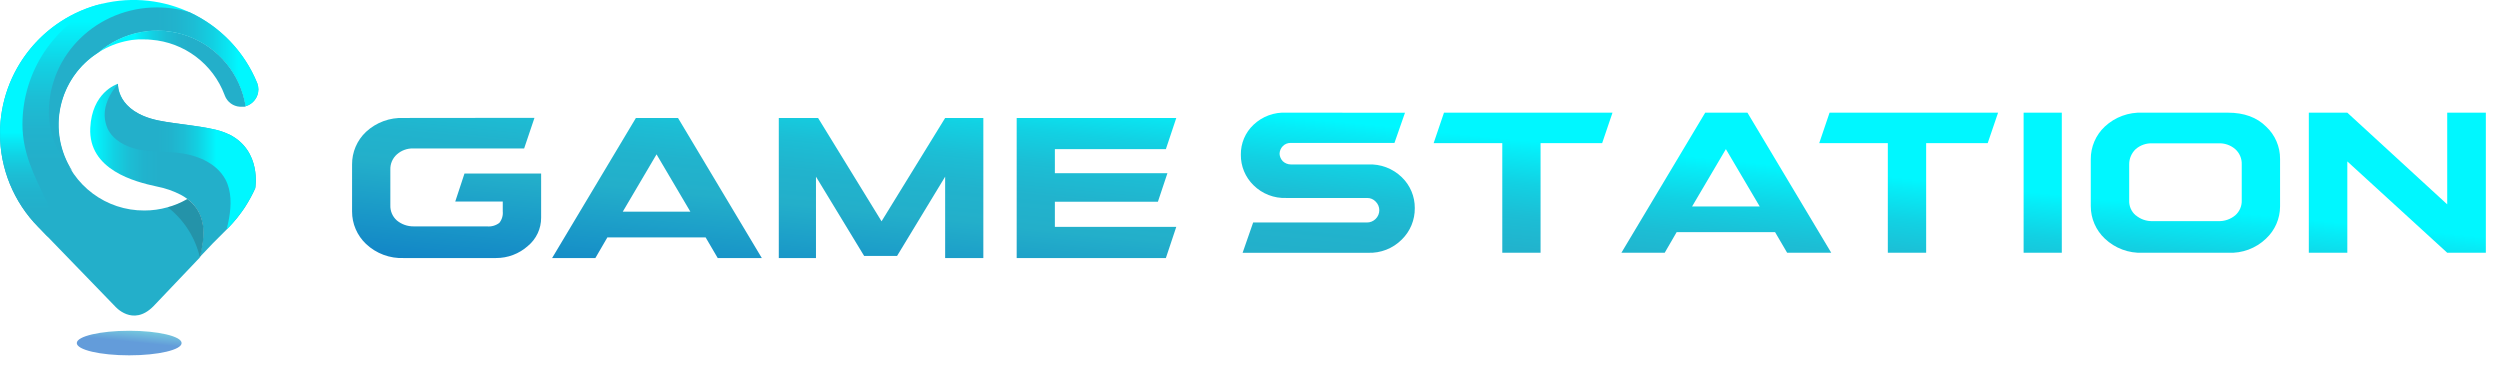
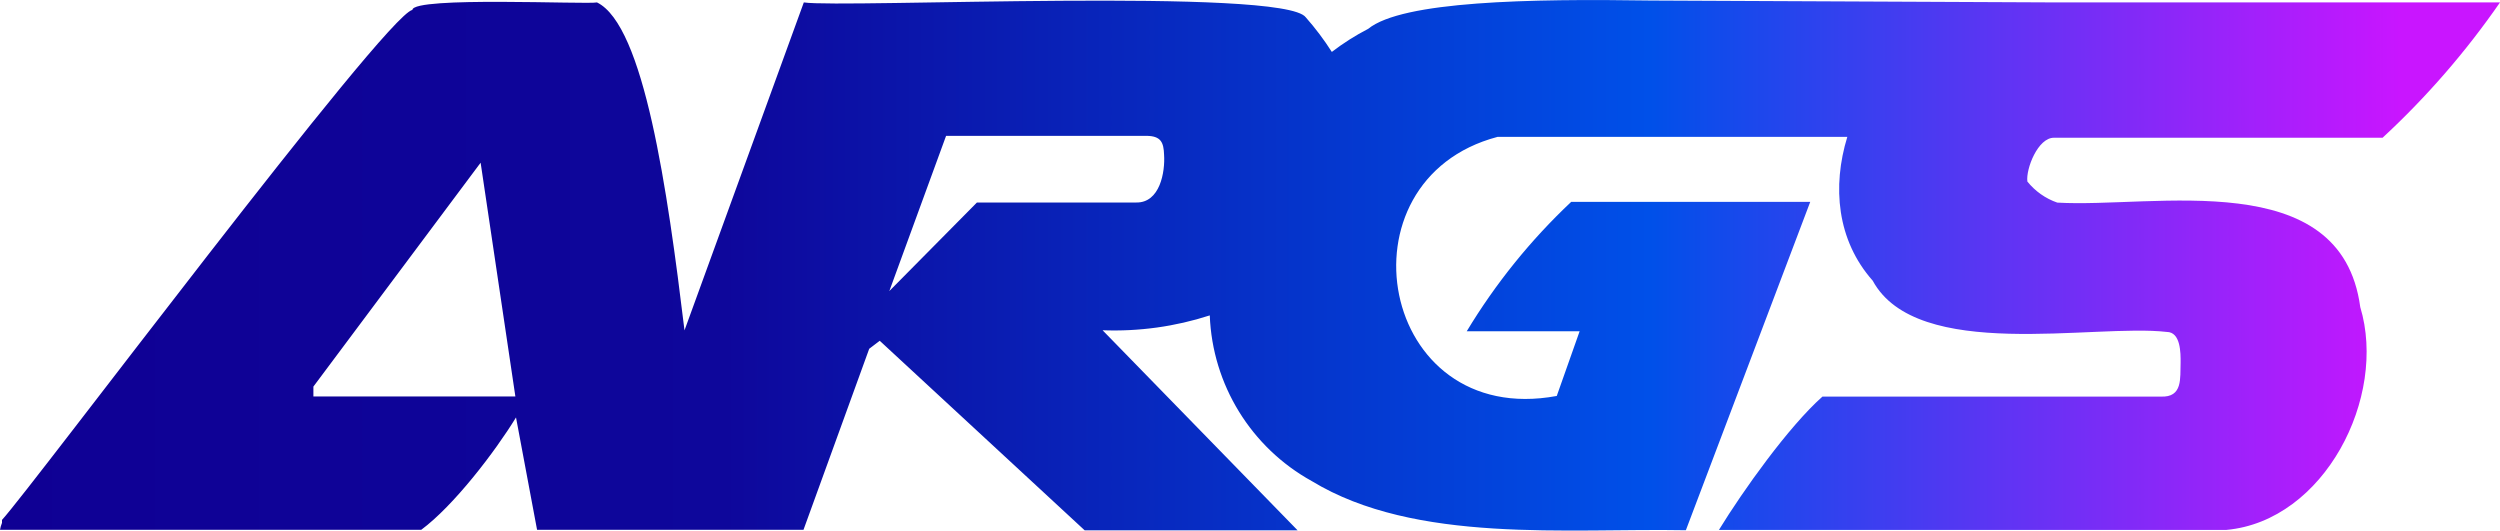
- <svg xmlns="http://www.w3.org/2000/svg" xmlns:xlink="http://www.w3.org/1999/xlink" viewBox="0 0 566.87 82.97">
+ <svg xmlns="http://www.w3.org/2000/svg" viewBox="0 0 237.4 50.34">
  <defs>
-     <style>.cls-1,.cls-26{fill:none;}.cls-2{clip-path:url(#clip-path);}.cls-3{fill:url(#linear-gradient);}.cls-4{clip-path:url(#clip-path-2);}.cls-5{fill:url(#linear-gradient-2);}.cls-6{clip-path:url(#clip-path-3);}.cls-7{fill:url(#linear-gradient-3);}.cls-8{clip-path:url(#clip-path-4);}.cls-9{fill:url(#linear-gradient-4);}.cls-10{clip-path:url(#clip-path-5);}.cls-11{fill:url(#linear-gradient-5);}.cls-12{clip-path:url(#clip-path-6);}.cls-13{fill:url(#linear-gradient-6);}.cls-14{clip-path:url(#clip-path-7);}.cls-15{fill:url(#linear-gradient-7);}.cls-16{clip-path:url(#clip-path-8);}.cls-17{fill:url(#linear-gradient-8);}.cls-18{clip-path:url(#clip-path-9);}.cls-19{fill:url(#linear-gradient-9);}.cls-20{clip-path:url(#clip-path-10);}.cls-21{fill:url(#linear-gradient-10);}.cls-22{clip-path:url(#clip-path-11);}.cls-23{fill:url(#linear-gradient-11);}.cls-24{clip-path:url(#clip-path-12);}.cls-25{fill:url(#linear-gradient-12);}.cls-26{stroke:#272525;stroke-miterlimit:10;stroke-width:0.25px;}.cls-27{clip-path:url(#clip-path-13);}.cls-28{fill:url(#linear-gradient-13);}.cls-29{clip-path:url(#clip-path-14);}.cls-30{fill:url(#linear-gradient-14);}.cls-31{clip-path:url(#clip-path-15);}.cls-32{fill:url(#linear-gradient-15);}.cls-33{clip-path:url(#clip-path-16);}.cls-34{fill:url(#linear-gradient-16);}.cls-35{clip-path:url(#clip-path-17);}.cls-36{fill:url(#linear-gradient-17);}.cls-37{opacity:0.2;}.cls-38{clip-path:url(#clip-path-18);}.cls-39{fill:#272525;}.cls-40{opacity:0.62;}.cls-41{clip-path:url(#clip-path-19);}.cls-42{clip-path:url(#clip-path-20);}.cls-43{fill:url(#linear-gradient-18);}</style>
-     <clipPath id="clip-path">
-       <path class="cls-1" d="M91.58,26.75A11.84,11.84,0,0,0,83,29.89a10.06,10.06,0,0,0-3.17,7.43V47.94A10.11,10.11,0,0,0,83,55.32a11.77,11.77,0,0,0,8.59,3.19h20.86a10.79,10.79,0,0,0,7.25-2.74,8.25,8.25,0,0,0,3-6.42v-10H105.32l-2.09,6.34H114v2.24a3.59,3.59,0,0,1-.79,2.62,4,4,0,0,1-2.81.78H93.79A5.85,5.85,0,0,1,90,50a4.38,4.38,0,0,1-1.49-3.45V38.5A4.44,4.44,0,0,1,90,35a5.34,5.34,0,0,1,3.65-1.34h25.2l2.34-6.94Z" />
-     </clipPath>
-     <linearGradient id="linear-gradient" x1="-1152.72" y1="1694.48" x2="-1151.72" y2="1694.48" gradientTransform="matrix(-81.87, 0, 0, 81.87, -94228.08, -138689.8)" gradientUnits="userSpaceOnUse">
-       <stop offset="0" stop-color="#00f7ff" />
-       <stop offset="0.11" stop-color="#00f7ff" />
-       <stop offset="0.14" stop-color="#06ecf7" />
-       <stop offset="0.23" stop-color="#12d1e3" />
-       <stop offset="0.32" stop-color="#1cbed5" />
-       <stop offset="0.41" stop-color="#21b3cd" />
-       <stop offset="0.5" stop-color="#23afca" />
-       <stop offset="1" stop-color="#0360c3" />
+     <style>.cls-1{fill:url(#linear-gradient);}</style>
+     <linearGradient id="linear-gradient" y1="25.17" x2="237.4" y2="25.17" gradientUnits="userSpaceOnUse">
+       <stop offset="0" stop-color="#0f0094" />
+       <stop offset="0.29" stop-color="#0e079b" />
+       <stop offset="0.66" stop-color="#0050e9" />
+       <stop offset="0.96" stop-color="#c915ff" />
    </linearGradient>
-     <clipPath id="clip-path-2">
-       <path class="cls-1" d="M148.87,35l7.67,13H141.21Zm-4.68-8.25-19,31.76H135l2.72-4.68H160l2.74,4.68h10l-19-31.76Z" />
-     </clipPath>
-     <linearGradient id="linear-gradient-2" x1="-1152.72" y1="1694.46" x2="-1151.72" y2="1694.46" gradientTransform="matrix(-81.87, 0, 0, 81.87, -94185.11, -138688.3)" xlink:href="#linear-gradient" />
-     <clipPath id="clip-path-3">
-       <polygon class="cls-1" points="214.31 26.75 199.89 50.18 185.5 26.75 176.59 26.75 176.59 58.51 185.02 58.51 185.02 40.06 195.94 58.03 203.41 58.03 214.31 40.06 214.31 58.51 222.97 58.51 222.97 26.75 214.31 26.75" />
-     </clipPath>
-     <linearGradient id="linear-gradient-3" x1="-1152.72" y1="1694.48" x2="-1151.72" y2="1694.48" gradientTransform="matrix(-81.87, 0, 0, 81.87, -94139.39, -138689.96)" xlink:href="#linear-gradient" />
-     <clipPath id="clip-path-4">
-       <polygon class="cls-1" points="230.53 26.75 230.53 58.51 264.36 58.51 266.72 51.44 239.19 51.44 239.19 45.75 262.55 45.75 264.71 39.28 239.19 39.28 239.19 33.82 264.36 33.82 266.72 26.75 230.53 26.75" />
-     </clipPath>
-     <linearGradient id="linear-gradient-4" x1="-1152.72" y1="1694.48" x2="-1151.72" y2="1694.48" gradientTransform="matrix(-81.87, 0, 0, 81.87, -94095.64, -138690.22)" xlink:href="#linear-gradient" />
-     <clipPath id="clip-path-5">
-       <path class="cls-1" d="M291.68,25.55a10,10,0,0,0-7.45,2.74,9.13,9.13,0,0,0-2.87,6.77A9.52,9.52,0,0,0,284.23,42a10,10,0,0,0,7.45,2.89H310a2.57,2.57,0,0,1,1.94.83,2.74,2.74,0,0,1,0,3.9,2.74,2.74,0,0,1-2,.83H284.15l-2.39,6.87H310.2a10.25,10.25,0,0,0,7.65-3,9.8,9.8,0,0,0,2.95-7.14,9.59,9.59,0,0,0-2.95-7,10.26,10.26,0,0,0-7.65-2.89H292.73a2.71,2.71,0,0,1-1.86-.73,2.66,2.66,0,0,1-.73-1.66,2.53,2.53,0,0,1,.73-1.76,2.38,2.38,0,0,1,1.74-.73h23.58l2.39-6.85Z" />
-     </clipPath>
-     <linearGradient id="linear-gradient-5" x1="-1152.71" y1="1694.3" x2="-1151.71" y2="1694.3" gradientTransform="matrix(-81.87, 0, 0, 81.87, -94049.66, -138676.25)" xlink:href="#linear-gradient" />
-     <clipPath id="clip-path-6">
-       <polygon class="cls-1" points="327.42 25.55 325.08 32.45 340.64 32.45 340.64 57.31 349.32 57.31 349.32 32.45 363.29 32.45 365.63 25.55 327.42 25.55" />
-     </clipPath>
-     <linearGradient id="linear-gradient-6" x1="-1152.71" y1="1694.31" x2="-1151.71" y2="1694.31" gradientTransform="matrix(-81.87, 0, 0, 81.87, -94009.9, -138677.46)" xlink:href="#linear-gradient" />
-     <clipPath id="clip-path-7">
-       <path class="cls-1" d="M391.34,33.81l7.67,13H383.68Zm-4.69-8.26-19,31.76h9.82l2.71-4.68h22.31l2.74,4.68h10l-19-31.76Z" />
-     </clipPath>
-     <linearGradient id="linear-gradient-7" x1="-1152.71" y1="1694.28" x2="-1151.71" y2="1694.28" gradientTransform="matrix(-81.87, 0, 0, 81.87, -93968.27, -138674.73)" xlink:href="#linear-gradient" />
-     <clipPath id="clip-path-8">
-       <polygon class="cls-1" points="414.85 25.55 412.51 32.45 428.06 32.45 428.06 57.31 436.75 57.31 436.75 32.45 450.71 32.45 453.06 25.55 414.85 25.55" />
-     </clipPath>
-     <linearGradient id="linear-gradient-8" x1="-1152.71" y1="1694.31" x2="-1151.71" y2="1694.31" gradientTransform="matrix(-81.87, 0, 0, 81.87, -93931.16, -138677.58)" xlink:href="#linear-gradient" />
-     <clipPath id="clip-path-9">
-       <rect class="cls-1" x="458.85" y="25.55" width="8.66" height="31.76" />
-     </clipPath>
-     <linearGradient id="linear-gradient-9" x1="-1152.71" y1="1694.3" x2="-1151.71" y2="1694.3" gradientTransform="matrix(-81.87, 0, 0, 81.87, -93904.06, -138676.17)" xlink:href="#linear-gradient" />
-     <clipPath id="clip-path-10">
-       <path class="cls-1" d="M484.27,48.83a4.2,4.2,0,0,1-1.48-3.37V37.28a4.71,4.71,0,0,1,1.48-3.47,5.42,5.42,0,0,1,3.8-1.31H503a5.43,5.43,0,0,1,3.83,1.31,4.42,4.42,0,0,1,1.48,3.47v8.1a4.3,4.3,0,0,1-1.48,3.45A5.68,5.68,0,0,1,503,50.14h-14.9a5.65,5.65,0,0,1-3.8-1.31m1.56-23.28a11.79,11.79,0,0,0-8.6,3.15,10.05,10.05,0,0,0-3.18,7.42V46.74a10.1,10.1,0,0,0,3.2,7.38,11.71,11.71,0,0,0,8.58,3.19h19.36a11.55,11.55,0,0,0,8.58-3.19,10,10,0,0,0,3.2-7.3V36.05a9.91,9.91,0,0,0-3.17-7.35c-2.09-2.09-5-3.15-8.61-3.15Z" />
-     </clipPath>
-     <linearGradient id="linear-gradient-10" x1="-1152.71" y1="1694.3" x2="-1151.71" y2="1694.3" gradientTransform="matrix(-81.87, 0, 0, 81.87, -93874.94, -138676.22)" xlink:href="#linear-gradient" />
-     <clipPath id="clip-path-11">
-       <polygon class="cls-1" points="554.9 25.55 554.9 46.34 532.25 25.55 523.52 25.55 523.52 57.31 532.25 57.31 532.25 36.6 554.9 57.31 563.66 57.31 563.66 25.55 554.9 25.55" />
-     </clipPath>
-     <linearGradient id="linear-gradient-11" x1="-1152.71" y1="1694.3" x2="-1151.71" y2="1694.3" gradientTransform="matrix(-81.87, 0, 0, 81.87, -93831.57, -138676.33)" xlink:href="#linear-gradient" />
-     <clipPath id="clip-path-12">
-       <path class="cls-1" d="M0,30.28A30.14,30.14,0,0,0,8.69,51.5l.06.06.12.12L26.08,69.45s4,4.74,8.7,0l10.47-11h0v0l.15-.52q.21-.79.36-1.56c.75-3.67.4-6.59-1-8.83a8.85,8.85,0,0,0-2.26-2.4l-.05,0A18.63,18.63,0,0,1,38,47a19,19,0,0,1-5.25.73A19.4,19.4,0,0,1,22.28,11.92,20.34,20.34,0,0,1,55.7,24.09a4,4,0,0,0,2.89-3.8,4,4,0,0,0-.24-1.36l-.07-.18A30.28,30.28,0,0,0,0,30.28" />
-     </clipPath>
-     <linearGradient id="linear-gradient-12" x1="-1144.53" y1="1689.52" x2="-1143.88" y2="1689.52" gradientTransform="matrix(0, 125.77, 125.77, 0, -212464.85, 143942.93)" gradientUnits="userSpaceOnUse">
-       <stop offset="0" stop-color="#00f7ff" />
-       <stop offset="0.11" stop-color="#00f7ff" />
-       <stop offset="0.14" stop-color="#06ecf7" />
-       <stop offset="0.23" stop-color="#12d1e3" />
-       <stop offset="0.32" stop-color="#1cbed5" />
-       <stop offset="0.41" stop-color="#21b3cd" />
-       <stop offset="0.5" stop-color="#23afca" />
-       <stop offset="1" stop-color="#23afca" />
-     </linearGradient>
-     <clipPath id="clip-path-13">
-       <path class="cls-1" d="M26.75,19c-.46.15-5.9,2.05-6.28,10C20,38.55,30.68,41.25,35.6,42.3A20,20,0,0,1,41,44.17a11.64,11.64,0,0,1,1.43.9h0l0,0a8.84,8.84,0,0,1,2.5,2.8c1.23,2.19,1.49,5,.79,8.42-.11.51-.23,1-.37,1.58l-.15.52v0h0l3.07-3.23L51.43,52l0,0c.47-.46.92-.93,1.35-1.42a27.5,27.5,0,0,0,1.92-2.39c.21-.28.41-.56.61-.86s.22-.32.32-.49a31.28,31.28,0,0,0,2.25-4.15s1.54-8.48-5.9-12.2l-.06,0a13.18,13.18,0,0,0-1.51-.63c-3.52-1.24-10.28-1.65-14.54-2.54-9.5-2-9.11-8.25-9.11-8.25s0,0,0,0" />
-     </clipPath>
-     <linearGradient id="linear-gradient-13" x1="-1121.36" y1="1705.89" x2="-1120.71" y2="1705.89" gradientTransform="matrix(57.78, 0, 0, -57.78, 64809.64, 98600.05)" xlink:href="#linear-gradient-12" />
-     <clipPath id="clip-path-14">
-       <path class="cls-1" d="M22.29,11.9A19.17,19.17,0,0,1,29.2,9.19l.69-.12L30.6,9c.23,0,.47-.05.71-.06l.72,0,.69,0h0c.51,0,1,0,1.52.07A19.4,19.4,0,0,1,50.93,21.54l.06.17a3.91,3.91,0,0,0,3.39,2.49l.31,0h.2l.18,0,.19,0,.2,0,.26-.06A20.35,20.35,0,0,0,22.29,11.9" />
-     </clipPath>
-     <linearGradient id="linear-gradient-14" x1="-1119.76" y1="1708.42" x2="-1119.11" y2="1708.42" gradientTransform="matrix(51.39, 0, 0, -51.39, 57571.18, 87818.39)" xlink:href="#linear-gradient-12" />
-     <clipPath id="clip-path-15">
-       <path class="cls-1" d="M26.75,19A11.2,11.2,0,0,0,26,20a11.43,11.43,0,0,0-1.88,3.57,7.86,7.86,0,0,0,.26,5.55c1.23,2.64,4.09,4.16,6.94,4.76s5.8.44,8.7.73c4.38.43,9,2.2,11.1,6.09,1.4,2.65,1.34,5.84.82,8.8-.15.83-.34,1.66-.53,2.48l0,0c.47-.46.92-.93,1.35-1.42a27.5,27.5,0,0,0,1.92-2.39c.21-.28.41-.56.61-.86s.22-.32.32-.49a31.28,31.28,0,0,0,2.25-4.15s1.54-8.48-5.9-12.2l-.06,0a13.18,13.18,0,0,0-1.51-.63c-3.52-1.24-10.28-1.65-14.54-2.54-9.5-2-9.11-8.25-9.11-8.25s0,0,0,0" />
-     </clipPath>
-     <linearGradient id="linear-gradient-15" x1="-1120.13" y1="1708.01" x2="-1119.48" y2="1708.01" gradientTransform="matrix(52.7, 0, 0, -52.7, 59049.43, 90039.37)" gradientUnits="userSpaceOnUse">
-       <stop offset="0" stop-color="#23afca" />
-       <stop offset="0.5" stop-color="#23afca" />
-       <stop offset="0.59" stop-color="#21b3cd" />
-       <stop offset="0.68" stop-color="#1cbed5" />
-       <stop offset="0.77" stop-color="#12d1e3" />
-       <stop offset="0.86" stop-color="#06ecf7" />
-       <stop offset="0.89" stop-color="#00f7ff" />
-       <stop offset="1" stop-color="#00f7ff" />
-     </linearGradient>
-     <clipPath id="clip-path-16">
-       <path class="cls-1" d="M11.07,25.44a20.06,20.06,0,0,0,5.35,13.37A19.39,19.39,0,0,1,22.28,11.9,20.34,20.34,0,0,1,55.7,24.08a4,4,0,0,0,2.89-3.81,4,4,0,0,0-.24-1.35l-.07-.18A30.44,30.44,0,0,0,43,2.78a25,25,0,0,0-7.39-1.1c-13.55,0-24.53,10.64-24.53,23.76" />
-     </clipPath>
-     <linearGradient id="linear-gradient-16" x1="-1124.03" y1="1701.08" x2="-1123.38" y2="1701.08" gradientTransform="matrix(73.06, 0, 0, -73.06, 82132.9, 124300.75)" xlink:href="#linear-gradient-15" />
-     <clipPath id="clip-path-17">
-       <path class="cls-1" d="M0,30.26A30.15,30.15,0,0,0,8.71,51.49l.06.06.12.12,1.92,2a14,14,0,0,0,.2-6.24,8.57,8.57,0,0,0-.58-2.17C7.77,40,5.09,34.56,5.09,28.24A29.78,29.78,0,0,1,23.26.81,30.28,30.28,0,0,0,0,30.26" />
-     </clipPath>
-     <linearGradient id="linear-gradient-17" x1="-1152.9" y1="1694.5" x2="-1152.25" y2="1694.5" gradientTransform="matrix(0, 69.47, 69.47, 0, -117712.92, 80117.21)" xlink:href="#linear-gradient-12" />
-     <clipPath id="clip-path-18">
-       <rect class="cls-1" x="38.05" y="45.09" width="8.18" height="13.36" />
-     </clipPath>
-     <clipPath id="clip-path-19">
-       <rect class="cls-1" x="17.41" y="75" width="23.77" height="5.57" />
-     </clipPath>
-     <clipPath id="clip-path-20">
-       <path class="cls-1" d="M41.18,77.79c0,1.54-5.32,2.78-11.89,2.78s-11.88-1.24-11.88-2.78S22.73,75,29.29,75s11.89,1.25,11.89,2.79" />
-     </clipPath>
-     <linearGradient id="linear-gradient-18" x1="-1282.6" y1="1749.54" x2="-1281.95" y2="1749.54" gradientTransform="matrix(-9.32, 0, 0, 9.32, -11918.04, -16223.23)" xlink:href="#linear-gradient" />
  </defs>
  <g id="Layer_2" data-name="Layer 2">
    <g id="Layer_1-2" data-name="Layer 1">
-       <g class="cls-2">
-         <rect class="cls-3" x="83.25" y="19.7" width="35.95" height="45.86" transform="translate(48.55 139.01) rotate(-84.18)" />
-       </g>
-       <g class="cls-4">
-         <rect class="cls-5" x="130.78" y="17.33" width="36.43" height="50.59" transform="translate(91.48 186.53) rotate(-84.18)" />
-       </g>
-       <g class="cls-6">
-         <rect class="cls-7" x="181.63" y="17.95" width="36.3" height="49.37" transform="translate(137.11 237.06) rotate(-84.18)" />
-       </g>
-       <g class="cls-8">
-         <rect class="cls-9" x="230.99" y="23.02" width="35.27" height="39.23" transform="translate(181.01 285.65) rotate(-84.18)" />
-       </g>
-       <g class="cls-10">
-         <rect class="cls-11" x="283.28" y="20.2" width="35.6" height="42.46" transform="translate(229.33 336.76) rotate(-84.18)" />
-       </g>
-       <g class="cls-12">
-         <rect class="cls-13" x="327.5" y="19.65" width="35.71" height="43.56" transform="translate(269.12 380.81) rotate(-84.18)" />
-       </g>
-       <g class="cls-14">
-         <rect class="cls-15" x="373.25" y="16.13" width="36.43" height="50.6" transform="translate(310.55 426.67) rotate(-84.18)" />
-       </g>
-       <g class="cls-16">
-         <rect class="cls-17" x="414.93" y="19.65" width="35.71" height="43.56" transform="translate(347.69 467.78) rotate(-84.18)" />
-       </g>
-       <g class="cls-18">
-         <rect class="cls-19" x="446.94" y="35.52" width="32.48" height="11.83" transform="translate(375 498.02) rotate(-84.18)" />
-       </g>
-       <g class="cls-20">
-         <rect class="cls-21" x="477.54" y="18.48" width="35.95" height="45.91" transform="translate(404.06 530.19) rotate(-84.18)" />
-       </g>
-       <g class="cls-22">
-         <rect class="cls-23" x="525.76" y="19.85" width="35.67" height="43.16" transform="translate(447.26 578.02) rotate(-84.18)" />
-       </g>
-       <g class="cls-24">
-         <rect class="cls-25" width="58.59" height="74.19" />
-       </g>
-       <polygon class="cls-26" points="45.24 58.45 45.25 58.45 45.24 58.45 45.24 58.45" />
-       <g class="cls-27">
-         <rect class="cls-28" x="20.01" y="18.97" width="39.43" height="39.48" />
-       </g>
-       <g class="cls-29">
-         <rect class="cls-30" x="22.29" y="6.92" width="33.43" height="17.29" />
-       </g>
-       <g class="cls-31">
-         <rect class="cls-32" x="23.59" y="18.97" width="35.85" height="32.98" />
-       </g>
-       <g class="cls-33">
-         <rect class="cls-34" x="11.07" y="1.68" width="47.52" height="37.13" />
-       </g>
-       <g class="cls-35">
-         <rect class="cls-36" x="0.02" y="0.81" width="23.24" height="52.85" />
-       </g>
-       <g class="cls-37">
-         <g class="cls-38">
-           <path class="cls-39" d="M45.84,56.36c-.1.51-.22,1-.36,1.56,0,.16-.09.33-.14.51,0,0,0,0,0,0A20.19,20.19,0,0,0,38.05,47a18.83,18.83,0,0,0,4.45-1.88l0,0a9,9,0,0,1,2.27,2.39c1.44,2.24,1.78,5.16,1,8.84" />
-         </g>
-       </g>
-       <g class="cls-40">
-         <g class="cls-41">
-           <g class="cls-42">
-             <rect class="cls-43" x="25.32" y="65.68" width="7.95" height="24.22" transform="translate(-51.06 99.04) rotate(-84.18)" />
-           </g>
-         </g>
-       </g>
+       <path class="cls-1" d="M195.31.23,156.75.05h0c-11.47-.18-23.59.05-26.83,2.69a23.08,23.08,0,0,0-3.45,2.19A26.42,26.42,0,0,0,124,1.65C121.94-1.22,80,.79,76.33.23L65,31.37C63.38,18,61.16,2.41,56.69.23c-.9.21-17.45-.59-17.53.71C36.55,1.48,3,46.32.19,49.37v.28a3.19,3.19,0,0,0-.19.66H40c3.08-2.28,7-7.4,9-10.67l2,10.67h25.3l6.24-17.19,1-.76,19.46,18h20.22l-18.52-19a29.39,29.39,0,0,0,10.18-1.41,18.79,18.79,0,0,0,9.68,15.73c9.86,6,24.34,4.46,35.53,4.67l11.81-31.18H149.2a58.1,58.1,0,0,0-9.92,12.29H150l-2.17,6.14C130.93,40.73,126.69,17.1,142.2,13h33.22c-1.44,4.7-1,9.8,2.41,13.65,4.21,7.75,21,4.07,27.92,4.87,1.33,0,1.33,2,1.32,2.93-.06,1.43.24,3.31-1.89,3.21H173.06c-3.22,2.86-7.55,8.94-9.83,12.66h48.19c9.3-.85,15.3-12.6,12.71-21.16-1.82-13.52-19.53-9.38-28.77-9.92a6.28,6.28,0,0,1-2.84-2c-.16-1.18,1-4.2,2.55-4.16h31.18A77.74,77.74,0,0,0,237.4.23ZM29.76,37.65v-.94L45.64,15.45l3.3,22.2Zm78.12-18.42H92.77l-8.32,8.41L89.84,12.9h19c1.42,0,1.66.64,1.7,1.79C110.65,16.32,110.16,19.28,107.88,19.23Z" />
    </g>
  </g>
</svg>
